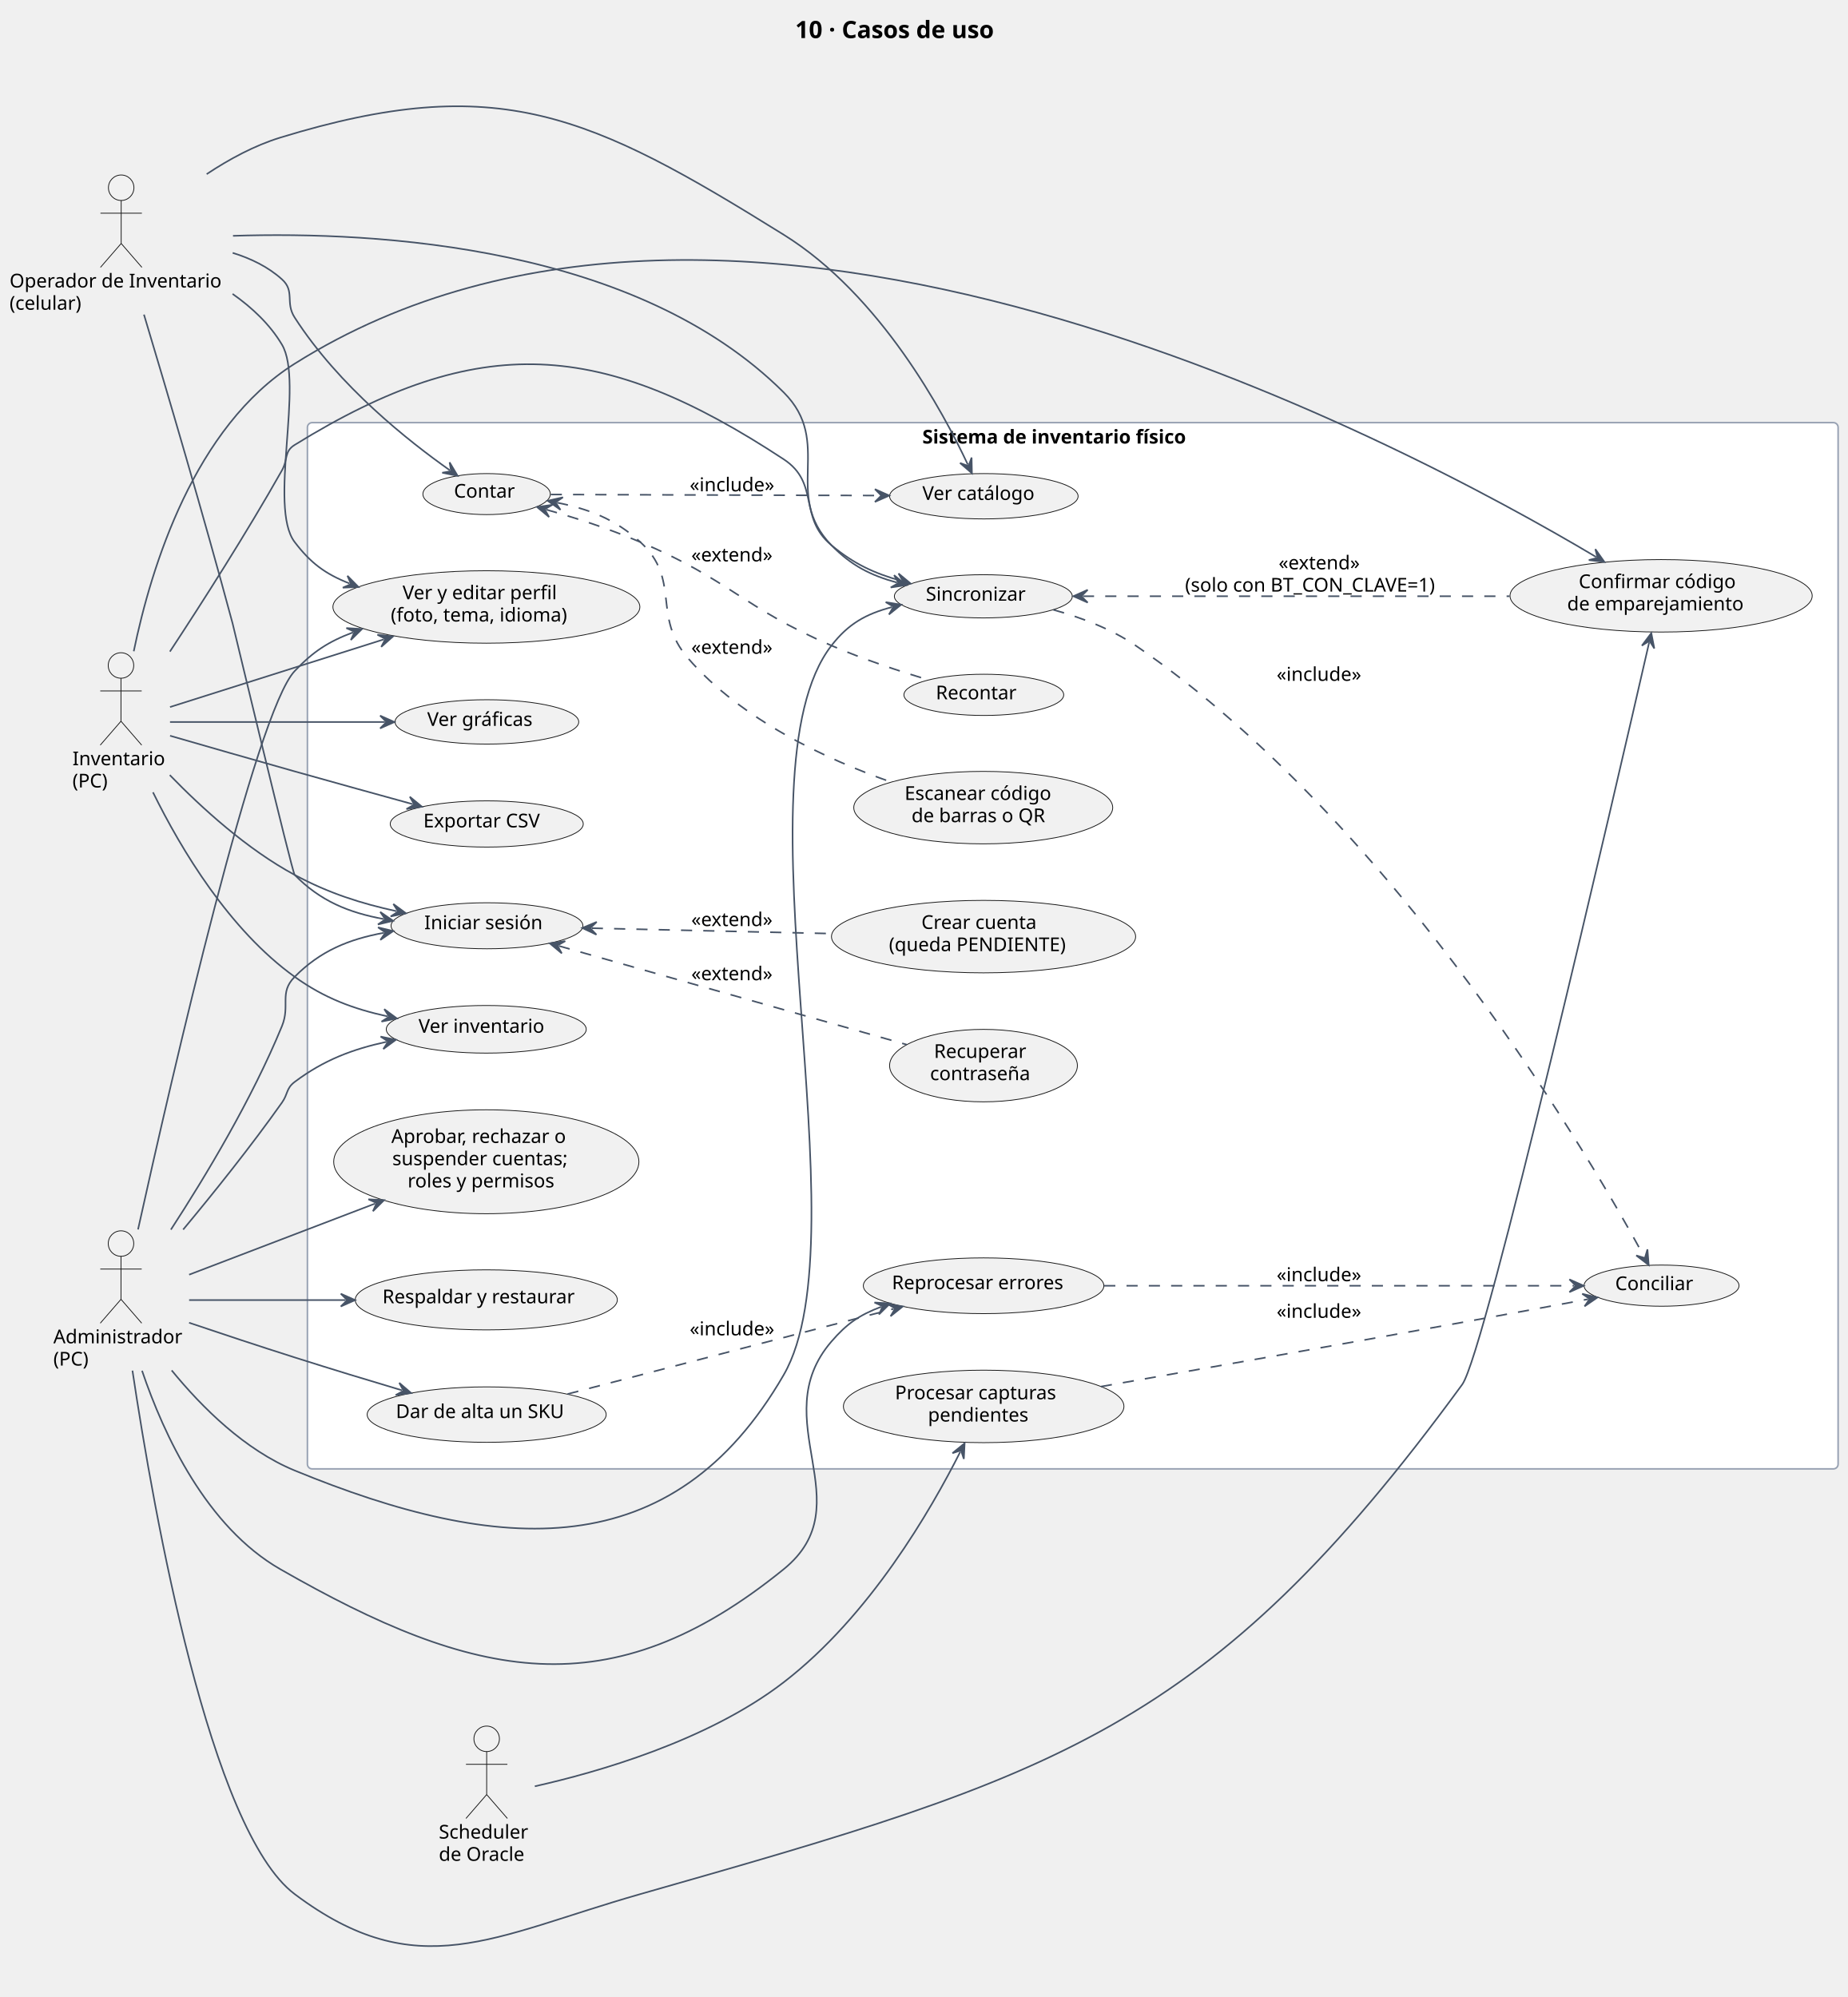
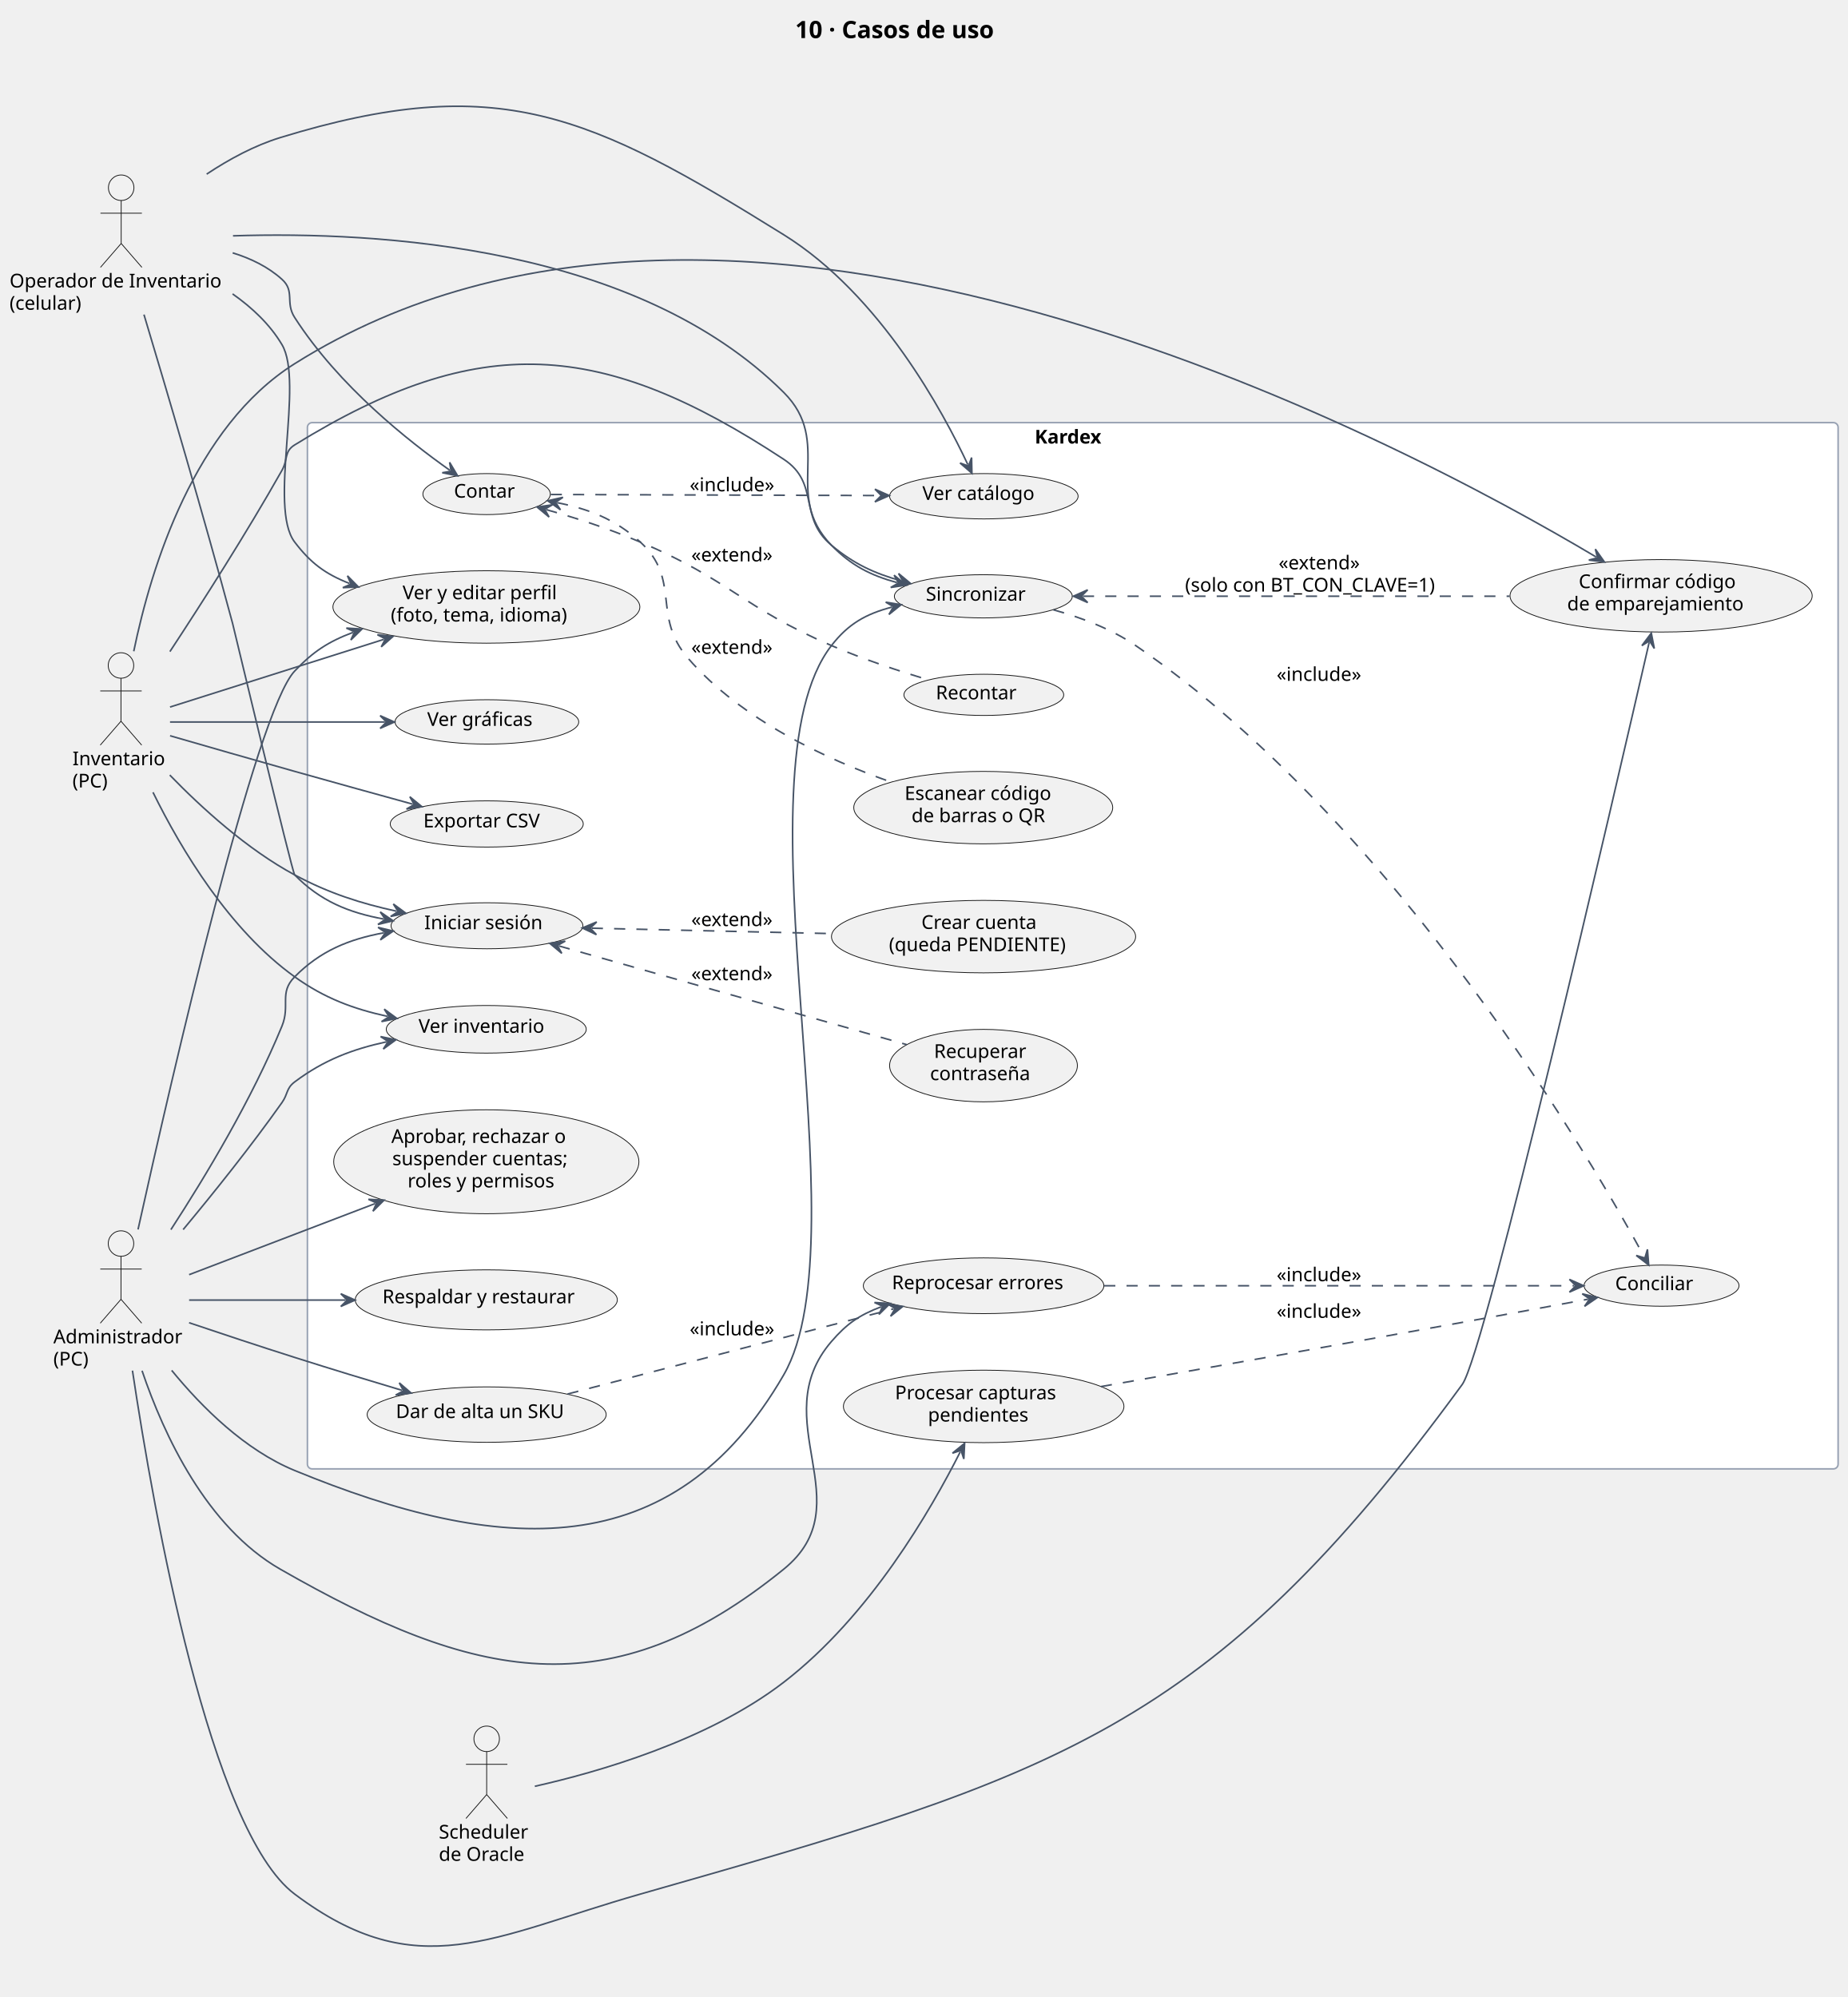
<svg xmlns="http://www.w3.org/2000/svg" contentStyleType="text/css" height="1254px" preserveAspectRatio="none" style="width:1160px;height:1254px;background:#FFFFFF;" version="1.1" viewBox="0 0 1160 1254" width="1160px" zoomAndPan="magnify">
  <defs />
  <g>
    <text fill="#000000" font-family="sans-serif" font-size="15" font-weight="bold" lengthAdjust="spacing" textLength="147.576" x="499.212" y="23.923">10 · Casos de uso</text>
-     <g id="cluster_Sistema de inventario físico">
+     <g id="cluster_Kardex">
      <rect fill="#FFFFFF" height="657" rx="3" ry="3" style="stroke:#98A2B3;stroke-width:1.0;" width="961" x="193" y="265.381" />
-       <text fill="#000000" font-family="sans-serif" font-size="12" font-weight="bold" lengthAdjust="spacing" textLength="188.853" x="579.073" y="278.52">Sistema de inventario físico</text>
+       <text fill="#000000" font-family="sans-serif" font-size="12" font-weight="bold" lengthAdjust="spacing" textLength="47.783" x="649.608" y="278.52">Kardex</text>
    </g>
    <g id="elem_entrar">
      <ellipse cx="305.73" cy="581.327" fill="#F1F1F1" rx="60.23" ry="14.446" style="stroke:#181818;stroke-width:0.5;" />
      <text fill="#000000" font-family="sans-serif" font-size="12" lengthAdjust="spacing" textLength="78.68" x="266.368" y="583.487">Iniciar sesión</text>
    </g>
    <g id="elem_registrar">
      <ellipse cx="617.489" cy="588.136" fill="#F1F1F1" rx="95.489" ry="22.755" style="stroke:#181818;stroke-width:0.5;" />
      <text fill="#000000" font-family="sans-serif" font-size="12" lengthAdjust="spacing" textLength="78.047" x="578.465" y="583.306">Crear cuenta</text>
      <text fill="#000000" font-family="sans-serif" font-size="12" lengthAdjust="spacing" textLength="118.799" x="558.089" y="597.274">(queda PENDIENTE)</text>
    </g>
    <g id="elem_recuperar">
      <ellipse cx="617.454" cy="669.136" fill="#F1F1F1" rx="58.954" ry="22.755" style="stroke:#181818;stroke-width:0.5;" />
      <text fill="#000000" font-family="sans-serif" font-size="12" lengthAdjust="spacing" textLength="62.145" x="586.382" y="664.306">Recuperar</text>
      <text fill="#000000" font-family="sans-serif" font-size="12" lengthAdjust="spacing" textLength="67.131" x="583.889" y="678.274">contraseña</text>
    </g>
    <g id="elem_perfil">
      <ellipse cx="305.363" cy="381.136" fill="#F1F1F1" rx="96.363" ry="22.755" style="stroke:#181818;stroke-width:0.5;" />
      <text fill="#000000" font-family="sans-serif" font-size="12" lengthAdjust="spacing" textLength="105.223" x="252.752" y="376.306">Ver y editar perfil</text>
      <text fill="#000000" font-family="sans-serif" font-size="12" lengthAdjust="spacing" textLength="120.035" x="245.345" y="390.274">(foto, tema, idioma)</text>
    </g>
    <g id="elem_catalogo">
      <ellipse cx="617.676" cy="311.616" fill="#F1F1F1" rx="59.176" ry="14.235" style="stroke:#181818;stroke-width:0.5;" />
      <text fill="#000000" font-family="sans-serif" font-size="12" lengthAdjust="spacing" textLength="75.984" x="579.099" y="313.918">Ver catálogo</text>
    </g>
    <g id="elem_contar">
      <ellipse cx="305.498" cy="310.259" fill="#F1F1F1" rx="39.998" ry="12.878" style="stroke:#181818;stroke-width:0.5;" />
      <text fill="#000000" font-family="sans-serif" font-size="12" lengthAdjust="spacing" textLength="40.318" x="284.995" y="312.505">Contar</text>
    </g>
    <g id="elem_escanear">
      <ellipse cx="617.294" cy="507.136" fill="#F1F1F1" rx="81.294" ry="22.755" style="stroke:#181818;stroke-width:0.5;" />
      <text fill="#000000" font-family="sans-serif" font-size="12" lengthAdjust="spacing" textLength="98.725" x="567.932" y="502.306">Escanear código</text>
      <text fill="#000000" font-family="sans-serif" font-size="12" lengthAdjust="spacing" textLength="90.012" x="572.288" y="516.274">de barras o QR</text>
    </g>
    <g id="elem_recontar">
      <ellipse cx="617.662" cy="436.324" fill="#F1F1F1" rx="50.162" ry="12.943" style="stroke:#181818;stroke-width:0.5;" />
      <text fill="#000000" font-family="sans-serif" font-size="12" lengthAdjust="spacing" textLength="54.258" x="587.533" y="439.143">Recontar</text>
    </g>
    <g id="elem_sincronizar">
      <ellipse cx="617.356" cy="374.452" fill="#F1F1F1" rx="55.856" ry="13.571" style="stroke:#181818;stroke-width:0.5;" />
      <text fill="#000000" font-family="sans-serif" font-size="12" lengthAdjust="spacing" textLength="66.955" x="581.253" y="377.2">Sincronizar</text>
    </g>
    <g id="elem_codigo">
      <ellipse cx="1042.867" cy="374.136" fill="#F1F1F1" rx="94.867" ry="22.755" style="stroke:#181818;stroke-width:0.5;" />
      <text fill="#000000" font-family="sans-serif" font-size="12" lengthAdjust="spacing" textLength="103.459" x="991.138" y="369.306">Confirmar código</text>
      <text fill="#000000" font-family="sans-serif" font-size="12" lengthAdjust="spacing" textLength="117.92" x="983.907" y="383.274">de emparejamiento</text>
    </g>
    <g id="elem_conciliar">
      <ellipse cx="1043.147" cy="807.311" fill="#F1F1F1" rx="48.647" ry="12.93" style="stroke:#181818;stroke-width:0.5;" />
      <text fill="#000000" font-family="sans-serif" font-size="12" lengthAdjust="spacing" textLength="52.213" x="1014.041" y="810.13">Conciliar</text>
    </g>
    <g id="elem_inventario">
      <ellipse cx="305.279" cy="646.337" fill="#F1F1F1" rx="62.779" ry="14.956" style="stroke:#181818;stroke-width:0.5;" />
      <text fill="#000000" font-family="sans-serif" font-size="12" lengthAdjust="spacing" textLength="85.037" x="262.761" y="648.491">Ver inventario</text>
    </g>
    <g id="elem_graficas">
      <ellipse cx="305.671" cy="453.315" fill="#F1F1F1" rx="57.671" ry="13.934" style="stroke:#181818;stroke-width:0.5;" />
      <text fill="#000000" font-family="sans-serif" font-size="12" lengthAdjust="spacing" textLength="72.006" x="268.215" y="455.819">Ver gráficas</text>
    </g>
    <g id="elem_csv">
      <ellipse cx="305.59" cy="517.399" fill="#F1F1F1" rx="60.59" ry="14.518" style="stroke:#181818;stroke-width:0.5;" />
      <text fill="#000000" font-family="sans-serif" font-size="12" lengthAdjust="spacing" textLength="79.588" x="265.796" y="519.553">Exportar CSV</text>
    </g>
    <g id="elem_reprocesar">
      <ellipse cx="617.516" cy="807.384" fill="#F1F1F1" rx="75.516" ry="17.503" style="stroke:#181818;stroke-width:0.5;" />
      <text fill="#000000" font-family="sans-serif" font-size="12" lengthAdjust="spacing" textLength="115.107" x="559.963" y="809.538">Reprocesar errores</text>
    </g>
    <g id="elem_alta">
      <ellipse cx="305.537" cy="888.288" fill="#F1F1F1" rx="75.037" ry="17.407" style="stroke:#181818;stroke-width:0.5;" />
      <text fill="#000000" font-family="sans-serif" font-size="12" lengthAdjust="spacing" textLength="114.012" x="248.531" y="890.443">Dar de alta un SKU</text>
    </g>
    <g id="elem_cuentas">
      <ellipse cx="305.308" cy="729.513" fill="#F1F1F1" rx="95.808" ry="32.632" style="stroke:#181818;stroke-width:0.5;" />
      <text fill="#000000" font-family="sans-serif" font-size="12" lengthAdjust="spacing" textLength="119.25" x="245.683" y="717.699">Aprobar, rechazar o</text>
      <text fill="#000000" font-family="sans-serif" font-size="12" lengthAdjust="spacing" textLength="118.008" x="246.304" y="731.667">suspender cuentas;</text>
      <text fill="#000000" font-family="sans-serif" font-size="12" lengthAdjust="spacing" textLength="98.777" x="255.919" y="745.636">roles y permisos</text>
    </g>
    <g id="elem_respaldos">
      <ellipse cx="305.288" cy="816.238" fill="#F1F1F1" rx="82.287" ry="18.858" style="stroke:#181818;stroke-width:0.5;" />
      <text fill="#000000" font-family="sans-serif" font-size="12" lengthAdjust="spacing" textLength="130.365" x="240.105" y="818.393">Respaldar y restaurar</text>
    </g>
    <g id="elem_procesar">
      <ellipse cx="617.567" cy="883.142" fill="#F1F1F1" rx="88.067" ry="22.761" style="stroke:#181818;stroke-width:0.5;" />
      <text fill="#000000" font-family="sans-serif" font-size="12" lengthAdjust="spacing" textLength="108.264" x="561.909" y="878.667">Procesar capturas</text>
      <text fill="#000000" font-family="sans-serif" font-size="12" lengthAdjust="spacing" textLength="66.885" x="582.598" y="892.635">pendientes</text>
    </g>
    <g id="elem_op">
      <ellipse cx="76.078" cy="117.881" fill="#F1F1F1" rx="8" ry="8" style="stroke:#181818;stroke-width:0.5;" />
      <path d="M76.078,125.881 L76.078,152.881 M63.078,133.881 L89.078,133.881 M76.078,152.881 L63.078,167.881 M76.078,152.881 L89.078,167.881 " fill="none" style="stroke:#181818;stroke-width:0.5;" />
      <text fill="#000000" font-family="sans-serif" font-size="12" lengthAdjust="spacing" textLength="140.156" x="6" y="180.52">Operador de Inventario</text>
      <text fill="#000000" font-family="sans-serif" font-size="12" lengthAdjust="spacing" textLength="49.904" x="6" y="194.488">(celular)</text>
    </g>
    <g id="elem_inv">
      <ellipse cx="75.951" cy="417.881" fill="#F1F1F1" rx="8" ry="8" style="stroke:#181818;stroke-width:0.5;" />
      <path d="M75.951,425.881 L75.951,452.881 M62.951,433.881 L88.951,433.881 M75.951,452.881 L62.951,467.881 M75.951,452.881 L88.951,467.881 " fill="none" style="stroke:#181818;stroke-width:0.5;" />
      <text fill="#000000" font-family="sans-serif" font-size="12" lengthAdjust="spacing" textLength="60.902" x="45.5" y="480.52">Inventario</text>
      <text fill="#000000" font-family="sans-serif" font-size="12" lengthAdjust="spacing" textLength="24.979" x="45.5" y="494.488">(PC)</text>
    </g>
    <g id="elem_adm">
      <ellipse cx="75.963" cy="780.881" fill="#F1F1F1" rx="8" ry="8" style="stroke:#181818;stroke-width:0.5;" />
      <path d="M75.963,788.881 L75.963,815.881 M62.963,796.881 L88.963,796.881 M75.963,815.881 L62.963,830.881 M75.963,815.881 L88.963,830.881 " fill="none" style="stroke:#181818;stroke-width:0.5;" />
      <text fill="#000000" font-family="sans-serif" font-size="12" lengthAdjust="spacing" textLength="84.926" x="33.5" y="843.52">Administrador</text>
      <text fill="#000000" font-family="sans-serif" font-size="12" lengthAdjust="spacing" textLength="24.979" x="33.5" y="857.488">(PC)</text>
    </g>
    <g id="elem_sch">
      <ellipse cx="305.538" cy="1091.881" fill="#F1F1F1" rx="8" ry="8" style="stroke:#181818;stroke-width:0.5;" />
      <path d="M305.538,1099.881 L305.538,1126.881 M292.538,1107.881 L318.538,1107.881 M305.538,1126.881 L292.538,1141.881 M305.538,1126.881 L318.538,1141.881 " fill="none" style="stroke:#181818;stroke-width:0.5;" />
      <text fill="#000000" font-family="sans-serif" font-size="12" lengthAdjust="spacing" textLength="60.076" x="275.5" y="1154.52">Scheduler</text>
      <text fill="#000000" font-family="sans-serif" font-size="12" lengthAdjust="spacing" textLength="57.861" x="275.5" y="1168.488">de Oracle</text>
    </g>
    <g id="link_op_entrar">
      <path d="M90.38,197.541 C104.68,245.211 127.78,323.441 146,391.381 C146.59,393.561 183.42,547.771 185,549.381 C201.16,565.871 218.929,573.062 240.94,577.122 " fill="none" id="op-to-entrar" style="stroke:#475467;stroke-width:1.0;" />
      <polygon fill="#475467" points="246.84,578.211,238.715,572.645,241.923,577.304,237.264,580.512,246.84,578.211" style="stroke:#475467;stroke-width:1.0;" />
    </g>
    <g id="link_op_catalogo">
      <path d="M129.75,109.341 C143.92,99.931 159.83,91.341 176,86.381 C312.75,44.461 370.54,71.841 492,147.381 C553.01,185.331 592.42,259.36 607.63,291.75 " fill="none" id="op-to-catalogo" style="stroke:#475467;stroke-width:1.0;" />
      <polygon fill="#475467" points="610.18,297.181,609.975,287.334,608.055,292.655,602.734,290.735,610.18,297.181" style="stroke:#475467;stroke-width:1.0;" />
    </g>
    <g id="link_op_contar">
      <path d="M146.08,158.781 C157.41,162.271 168.28,167.531 177,175.381 C185.36,182.901 178.91,189.931 185,199.381 C212.9,242.711 256.632,277.075 282.412,295.315 " fill="none" id="op-to-contar" style="stroke:#475467;stroke-width:1.0;" />
      <polygon fill="#475467" points="287.31,298.781,282.273,290.317,283.228,295.893,277.653,296.848,287.31,298.781" style="stroke:#475467;stroke-width:1.0;" />
    </g>
    <g id="link_op_sincronizar">
      <path d="M146.28,148.091 C238.3,145.111 399.92,154.681 492,246.381 C523.67,277.921 490.77,310.401 522,342.381 C534.47,355.141 546.415,361.228 563.155,365.838 " fill="none" id="op-to-sincronizar" style="stroke:#475467;stroke-width:1.0;" />
      <polygon fill="#475467" points="568.94,367.431,561.325,361.185,564.12,366.103,559.201,368.898,568.94,367.431" style="stroke:#475467;stroke-width:1.0;" />
    </g>
    <g id="link_op_perfil">
      <path d="M146.02,184.551 C158.23,193.141 169.45,203.681 177,216.381 C191.11,240.111 168.24,318.441 185,340.381 C195.05,353.541 203.988,360.3 219.458,366.4 " fill="none" id="op-to-perfil" style="stroke:#475467;stroke-width:1.0;" />
      <polygon fill="#475467" points="225.04,368.601,218.135,361.578,220.388,366.767,215.2,369.021,225.04,368.601" style="stroke:#475467;stroke-width:1.0;" />
    </g>
    <g id="link_inv_entrar">
      <path d="M106.59,486.681 C126.78,507.501 155.18,533.321 185,549.381 C206.56,560.991 226.749,567.327 249.019,572.207 " fill="none" id="inv-to-entrar" style="stroke:#475467;stroke-width:1.0;" />
      <polygon fill="#475467" points="254.88,573.491,246.945,567.657,249.996,572.421,245.232,575.472,254.88,573.491" style="stroke:#475467;stroke-width:1.0;" />
    </g>
    <g id="link_inv_inventario">
      <path d="M96.04,497.511 C113.92,533.821 144.04,583.941 185,613.381 C203.7,626.821 221.78,633.504 243.32,638.234 " fill="none" id="inv-to-inventario" style="stroke:#475467;stroke-width:1.0;" />
      <polygon fill="#475467" points="249.18,639.521,241.247,633.684,244.296,638.448,239.531,641.497,249.18,639.521" style="stroke:#475467;stroke-width:1.0;" />
    </g>
    <g id="link_inv_graficas">
      <path d="M106.74,453.381 C142.39,453.381 196.92,453.381 241.64,453.381 " fill="none" id="inv-to-graficas" style="stroke:#475467;stroke-width:1.0;" />
      <polygon fill="#475467" points="247.64,453.381,238.64,449.381,242.64,453.381,238.64,457.381,247.64,453.381" style="stroke:#475467;stroke-width:1.0;" />
    </g>
    <g id="link_inv_csv">
      <path d="M106.77,462.011 C128.45,468.281 158.52,476.931 185,484.381 C211.62,491.881 235.845,498.57 259.125,504.971 " fill="none" id="inv-to-csv" style="stroke:#475467;stroke-width:1.0;" />
      <polygon fill="#475467" points="264.91,506.561,257.292,500.318,260.089,505.236,255.172,508.032,264.91,506.561" style="stroke:#475467;stroke-width:1.0;" />
    </g>
    <g id="link_inv_sincronizar">
      <path d="M106.67,409.161 C127.24,377.881 154.82,334.681 177,295.381 C180.91,288.461 178.24,283.561 185,279.381 C301.12,207.621 377.95,213.381 492,288.381 C514.94,303.471 500.91,324.801 522,342.381 C536.1,354.141 548.953,360.031 565.933,364.791 " fill="none" id="inv-to-sincronizar" style="stroke:#475467;stroke-width:1.0;" />
      <polygon fill="#475467" points="571.71,366.411,564.124,360.13,566.896,365.061,561.964,367.833,571.71,366.411" style="stroke:#475467;stroke-width:1.0;" />
    </g>
    <g id="link_inv_perfil">
      <path d="M106.74,443.971 C142.15,432.761 196.38,415.602 241.01,401.472 " fill="none" id="inv-to-perfil" style="stroke:#475467;stroke-width:1.0;" />
      <polygon fill="#475467" points="246.73,399.661,236.942,398.564,241.963,401.17,239.357,406.191,246.73,399.661" style="stroke:#475467;stroke-width:1.0;" />
    </g>
    <g id="link_inv_codigo">
      <path d="M83.97,408.961 C95.01,355.491 122.11,267.961 185,228.381 C461.88,54.161 879.104,276.552 1002.114,349.782 " fill="none" id="inv-to-codigo" style="stroke:#475467;stroke-width:1.0;" />
      <polygon fill="#475467" points="1007.27,352.851,1001.583,344.81,1002.974,350.293,997.49,351.684,1007.27,352.851" style="stroke:#475467;stroke-width:1.0;" />
    </g>
    <g id="link_adm_entrar">
      <path d="M107.29,772.141 C129.24,738.391 158.24,690.071 177,644.381 C182.4,631.221 174.98,623.491 185,613.381 C201.25,596.981 219.03,589.803 241.02,585.733 " fill="none" id="adm-to-entrar" style="stroke:#475467;stroke-width:1.0;" />
      <polygon fill="#475467" points="246.92,584.641,237.342,582.346,242.004,585.551,238.798,590.212,246.92,584.641" style="stroke:#475467;stroke-width:1.0;" />
    </g>
    <g id="link_adm_inventario">
      <path d="M114.99,772.101 C134.29,748.911 157.69,719.711 177,692.381 C180.92,686.841 179.58,683.461 185,679.381 C203.33,665.611 221.227,658.867 242.727,654.187 " fill="none" id="adm-to-inventario" style="stroke:#475467;stroke-width:1.0;" />
      <polygon fill="#475467" points="248.59,652.911,238.945,650.917,243.704,653.974,240.647,658.734,248.59,652.911" style="stroke:#475467;stroke-width:1.0;" />
    </g>
    <g id="link_adm_sincronizar">
      <path d="M107.79,860.521 C126.97,883.981 153.88,910.581 185,923.381 C313.57,976.291 422.43,983.751 492,863.381 C543.04,775.081 459.5,485.981 522,405.381 C532.58,391.741 543.517,385.547 559.977,381.217 " fill="none" id="adm-to-sincronizar" style="stroke:#475467;stroke-width:1.0;" />
      <polygon fill="#475467" points="565.78,379.691,556.058,378.112,560.944,380.963,558.094,385.849,565.78,379.691" style="stroke:#475467;stroke-width:1.0;" />
    </g>
    <g id="link_adm_codigo">
      <path d="M83.16,860.671 C96.67,950.621 131.98,1149.541 185,1189.381 C262.1,1247.321 309.25,1215.811 402,1189.381 C661.53,1115.441 758.89,1087.341 918,869.381 C932.48,849.551 1013.57,498.509 1035.37,403.379 " fill="none" id="adm-to-codigo" style="stroke:#475467;stroke-width:1.0;" />
      <polygon fill="#475467" points="1036.71,397.531,1030.801,405.41,1035.593,402.405,1038.599,407.197,1036.71,397.531" style="stroke:#475467;stroke-width:1.0;" />
    </g>
    <g id="link_adm_perfil">
      <path d="M86.66,772.021 C108.27,674.341 160.55,447.241 185,421.381 C196.42,409.301 205.982,402.968 221.662,397.088 " fill="none" id="adm-to-perfil" style="stroke:#475467;stroke-width:1.0;" />
      <polygon fill="#475467" points="227.28,394.981,217.448,394.396,222.598,396.737,220.257,401.886,227.28,394.981" style="stroke:#475467;stroke-width:1.0;" />
    </g>
    <g id="link_adm_cuentas">
      <path d="M118.73,800.421 C152.98,787.331 196.426,770.714 235.516,755.764 " fill="none" id="adm-to-cuentas" style="stroke:#475467;stroke-width:1.0;" />
      <polygon fill="#475467" points="241.12,753.621,231.285,753.1,236.45,755.407,234.143,760.572,241.12,753.621" style="stroke:#475467;stroke-width:1.0;" />
    </g>
    <g id="link_adm_reprocesar">
      <path d="M89.18,860.751 C102.94,901.291 129.68,958.831 176,985.381 C297.85,1055.221 382.97,1073.911 492,985.381 C542.41,944.451 479.6,891.571 522,842.381 C531.6,831.251 539.456,825.777 553.226,820.587 " fill="none" id="adm-to-reprocesar" style="stroke:#475467;stroke-width:1.0;" />
      <polygon fill="#475467" points="558.84,818.471,549.008,817.902,554.161,820.234,551.829,825.388,558.84,818.471" style="stroke:#475467;stroke-width:1.0;" />
    </g>
    <g id="link_adm_alta">
      <path d="M118.71,830.601 C138.71,837.341 163.05,845.421 185,852.381 C209.06,860.011 230.219,866.45 252.399,873.05 " fill="none" id="adm-to-alta" style="stroke:#475467;stroke-width:1.0;" />
      <polygon fill="#475467" points="258.15,874.761,250.665,868.36,253.358,873.335,248.383,876.028,258.15,874.761" style="stroke:#475467;stroke-width:1.0;" />
    </g>
    <g id="link_adm_respaldos">
      <path d="M118.73,816.381 C147.85,816.381 181.66,816.381 216.96,816.381 " fill="none" id="adm-to-respaldos" style="stroke:#475467;stroke-width:1.0;" />
      <polygon fill="#475467" points="222.96,816.381,213.96,812.381,217.96,816.381,213.96,820.381,222.96,816.381" style="stroke:#475467;stroke-width:1.0;" />
    </g>
    <g id="link_sch_procesar">
      <path d="M335.77,1121.691 C374.67,1112.971 444.05,1093.311 492,1056.381 C546.24,1014.611 584.393,948.225 602.893,911.635 " fill="none" id="sch-to-procesar" style="stroke:#475467;stroke-width:1.0;" />
      <polygon fill="#475467" points="605.6,906.281,597.969,912.508,603.344,910.743,605.109,916.117,605.6,906.281" style="stroke:#475467;stroke-width:1.0;" />
    </g>
    <g id="link_entrar_registrar">
      <path d="M371.538,582.846 C415.808,583.846 471.29,585.101 522.33,586.251 " fill="none" id="entrar-backto-registrar" style="stroke:#475467;stroke-width:1.0;stroke-dasharray:7.0,7.0;" />
      <polygon fill="#475467" points="365.54,582.711,374.447,586.913,370.539,582.824,374.628,578.915,365.54,582.711" style="stroke:#475467;stroke-width:1.0;" />
      <text fill="#000000" font-family="sans-serif" font-size="12" lengthAdjust="spacing" textLength="56.478" x="434" y="581.52">«extend»</text>
    </g>
    <g id="link_entrar_recuperar">
      <path d="M350.902,593.989 C407.712,610.109 507.89,638.551 569.25,655.971 " fill="none" id="entrar-backto-recuperar" style="stroke:#475467;stroke-width:1.0;stroke-dasharray:7.0,7.0;" />
      <polygon fill="#475467" points="345.13,592.351,352.696,598.656,349.94,593.716,354.88,590.96,345.13,592.351" style="stroke:#475467;stroke-width:1.0;" />
      <text fill="#000000" font-family="sans-serif" font-size="12" lengthAdjust="spacing" textLength="56.478" x="434" y="615.52">«extend»</text>
    </g>
    <g id="link_contar_catalogo">
      <path d="M345.76,310.511 C399.44,310.681 490.16,310.972 552.29,311.172 " fill="none" id="contar-to-catalogo" style="stroke:#475467;stroke-width:1.0;stroke-dasharray:7.0,7.0;" />
      <polygon fill="#475467" points="558.29,311.191,549.303,307.162,553.29,311.175,549.277,315.162,558.29,311.191" style="stroke:#475467;stroke-width:1.0;" />
      <text fill="#000000" font-family="sans-serif" font-size="12" lengthAdjust="spacing" textLength="58.16" x="433" y="308.52">«include»</text>
    </g>
    <g id="link_contar_escanear">
      <path d="M349.715,315.63 C369.105,319.479 386.12,325.811 402,340.381 C427.84,364.101 409.02,386.881 432,413.381 C465.56,452.091 518.92,476.831 559.65,491.161 " fill="none" id="contar-backto-escanear" style="stroke:#475467;stroke-width:1.0;stroke-dasharray:7.0,7.0;" />
      <polygon fill="#475467" points="343.83,314.461,351.879,320.137,348.734,315.435,353.437,312.29,343.83,314.461" style="stroke:#475467;stroke-width:1.0;" />
      <text fill="#000000" font-family="sans-serif" font-size="12" lengthAdjust="spacing" textLength="56.478" x="434" y="410.52">«extend»</text>
    </g>
    <g id="link_contar_recontar">
      <path d="M342.915,320.01 C361.915,325.37 380.87,331.441 402,340.381 C457.86,364.021 466.29,381.391 522,405.381 C541.66,413.851 564.45,421.391 582.72,426.911 " fill="none" id="contar-backto-recontar" style="stroke:#475467;stroke-width:1.0;stroke-dasharray:7.0,7.0;" />
      <polygon fill="#475467" points="337.14,318.381,344.716,324.674,341.952,319.738,346.888,316.975,337.14,318.381" style="stroke:#475467;stroke-width:1.0;" />
      <text fill="#000000" font-family="sans-serif" font-size="12" lengthAdjust="spacing" textLength="56.478" x="434" y="352.52">«extend»</text>
    </g>
    <g id="link_sincronizar_codigo">
      <path d="M679.87,374.381 C749.37,374.381 863.66,374.381 947.77,374.381 " fill="none" id="sincronizar-backto-codigo" style="stroke:#475467;stroke-width:1.0;stroke-dasharray:7.0,7.0;" />
      <polygon fill="#475467" points="673.87,374.381,682.87,378.381,678.87,374.381,682.87,370.381,673.87,374.381" style="stroke:#475467;stroke-width:1.0;" />
      <text fill="#000000" font-family="sans-serif" font-size="12" lengthAdjust="spacing" textLength="56.478" x="802.723" y="357.52">«extend»</text>
      <text fill="#000000" font-family="sans-serif" font-size="12" lengthAdjust="spacing" textLength="173.924" x="744" y="371.488">(solo con BT_CON_CLAVE=1)</text>
    </g>
    <g id="link_sincronizar_conciliar">
      <path d="M661.31,382.911 C678.4,387.671 697.62,394.841 713,405.381 C878.5,518.841 1001.974,733.48 1032.214,789.09 " fill="none" id="sincronizar-to-conciliar" style="stroke:#475467;stroke-width:1.0;stroke-dasharray:7.0,7.0;" />
      <polygon fill="#475467" points="1035.08,794.361,1034.294,784.543,1032.691,789.968,1027.266,788.365,1035.08,794.361" style="stroke:#475467;stroke-width:1.0;" />
      <text fill="#000000" font-family="sans-serif" font-size="12" lengthAdjust="spacing" textLength="58.16" x="801.5" y="427.52">«include»</text>
    </g>
    <g id="link_reprocesar_conciliar">
      <path d="M693.24,807.381 C780.15,807.381 915.02,807.381 988.3,807.381 " fill="none" id="reprocesar-to-conciliar" style="stroke:#475467;stroke-width:1.0;stroke-dasharray:7.0,7.0;" />
      <polygon fill="#475467" points="994.3,807.381,985.3,803.381,989.3,807.381,985.3,811.381,994.3,807.381" style="stroke:#475467;stroke-width:1.0;" />
      <text fill="#000000" font-family="sans-serif" font-size="12" lengthAdjust="spacing" textLength="58.16" x="801.5" y="804.52">«include»</text>
    </g>
    <g id="link_alta_reprocesar">
      <path d="M356.31,875.371 C414.16,860.251 503.215,836.977 561.015,821.878 " fill="none" id="alta-to-reprocesar" style="stroke:#475467;stroke-width:1.0;stroke-dasharray:7.0,7.0;" />
      <polygon fill="#475467" points="566.82,820.361,557.101,818.766,561.982,821.625,559.123,826.506,566.82,820.361" style="stroke:#475467;stroke-width:1.0;" />
      <text fill="#000000" font-family="sans-serif" font-size="12" lengthAdjust="spacing" textLength="58.16" x="433" y="838.52">«include»</text>
    </g>
    <g id="link_procesar_conciliar">
      <path d="M691.15,870.701 C751.82,860.061 840.58,844.411 918,830.381 C946.44,825.231 972.622,820.371 997.022,815.821 " fill="none" id="procesar-to-conciliar" style="stroke:#475467;stroke-width:1.0;stroke-dasharray:7.0,7.0;" />
      <polygon fill="#475467" points="1002.92,814.721,993.339,812.439,998.005,815.638,994.806,820.303,1002.92,814.721" style="stroke:#475467;stroke-width:1.0;" />
      <text fill="#000000" font-family="sans-serif" font-size="12" lengthAdjust="spacing" textLength="58.16" x="801.5" y="827.52">«include»</text>
    </g>
  </g>
</svg>
